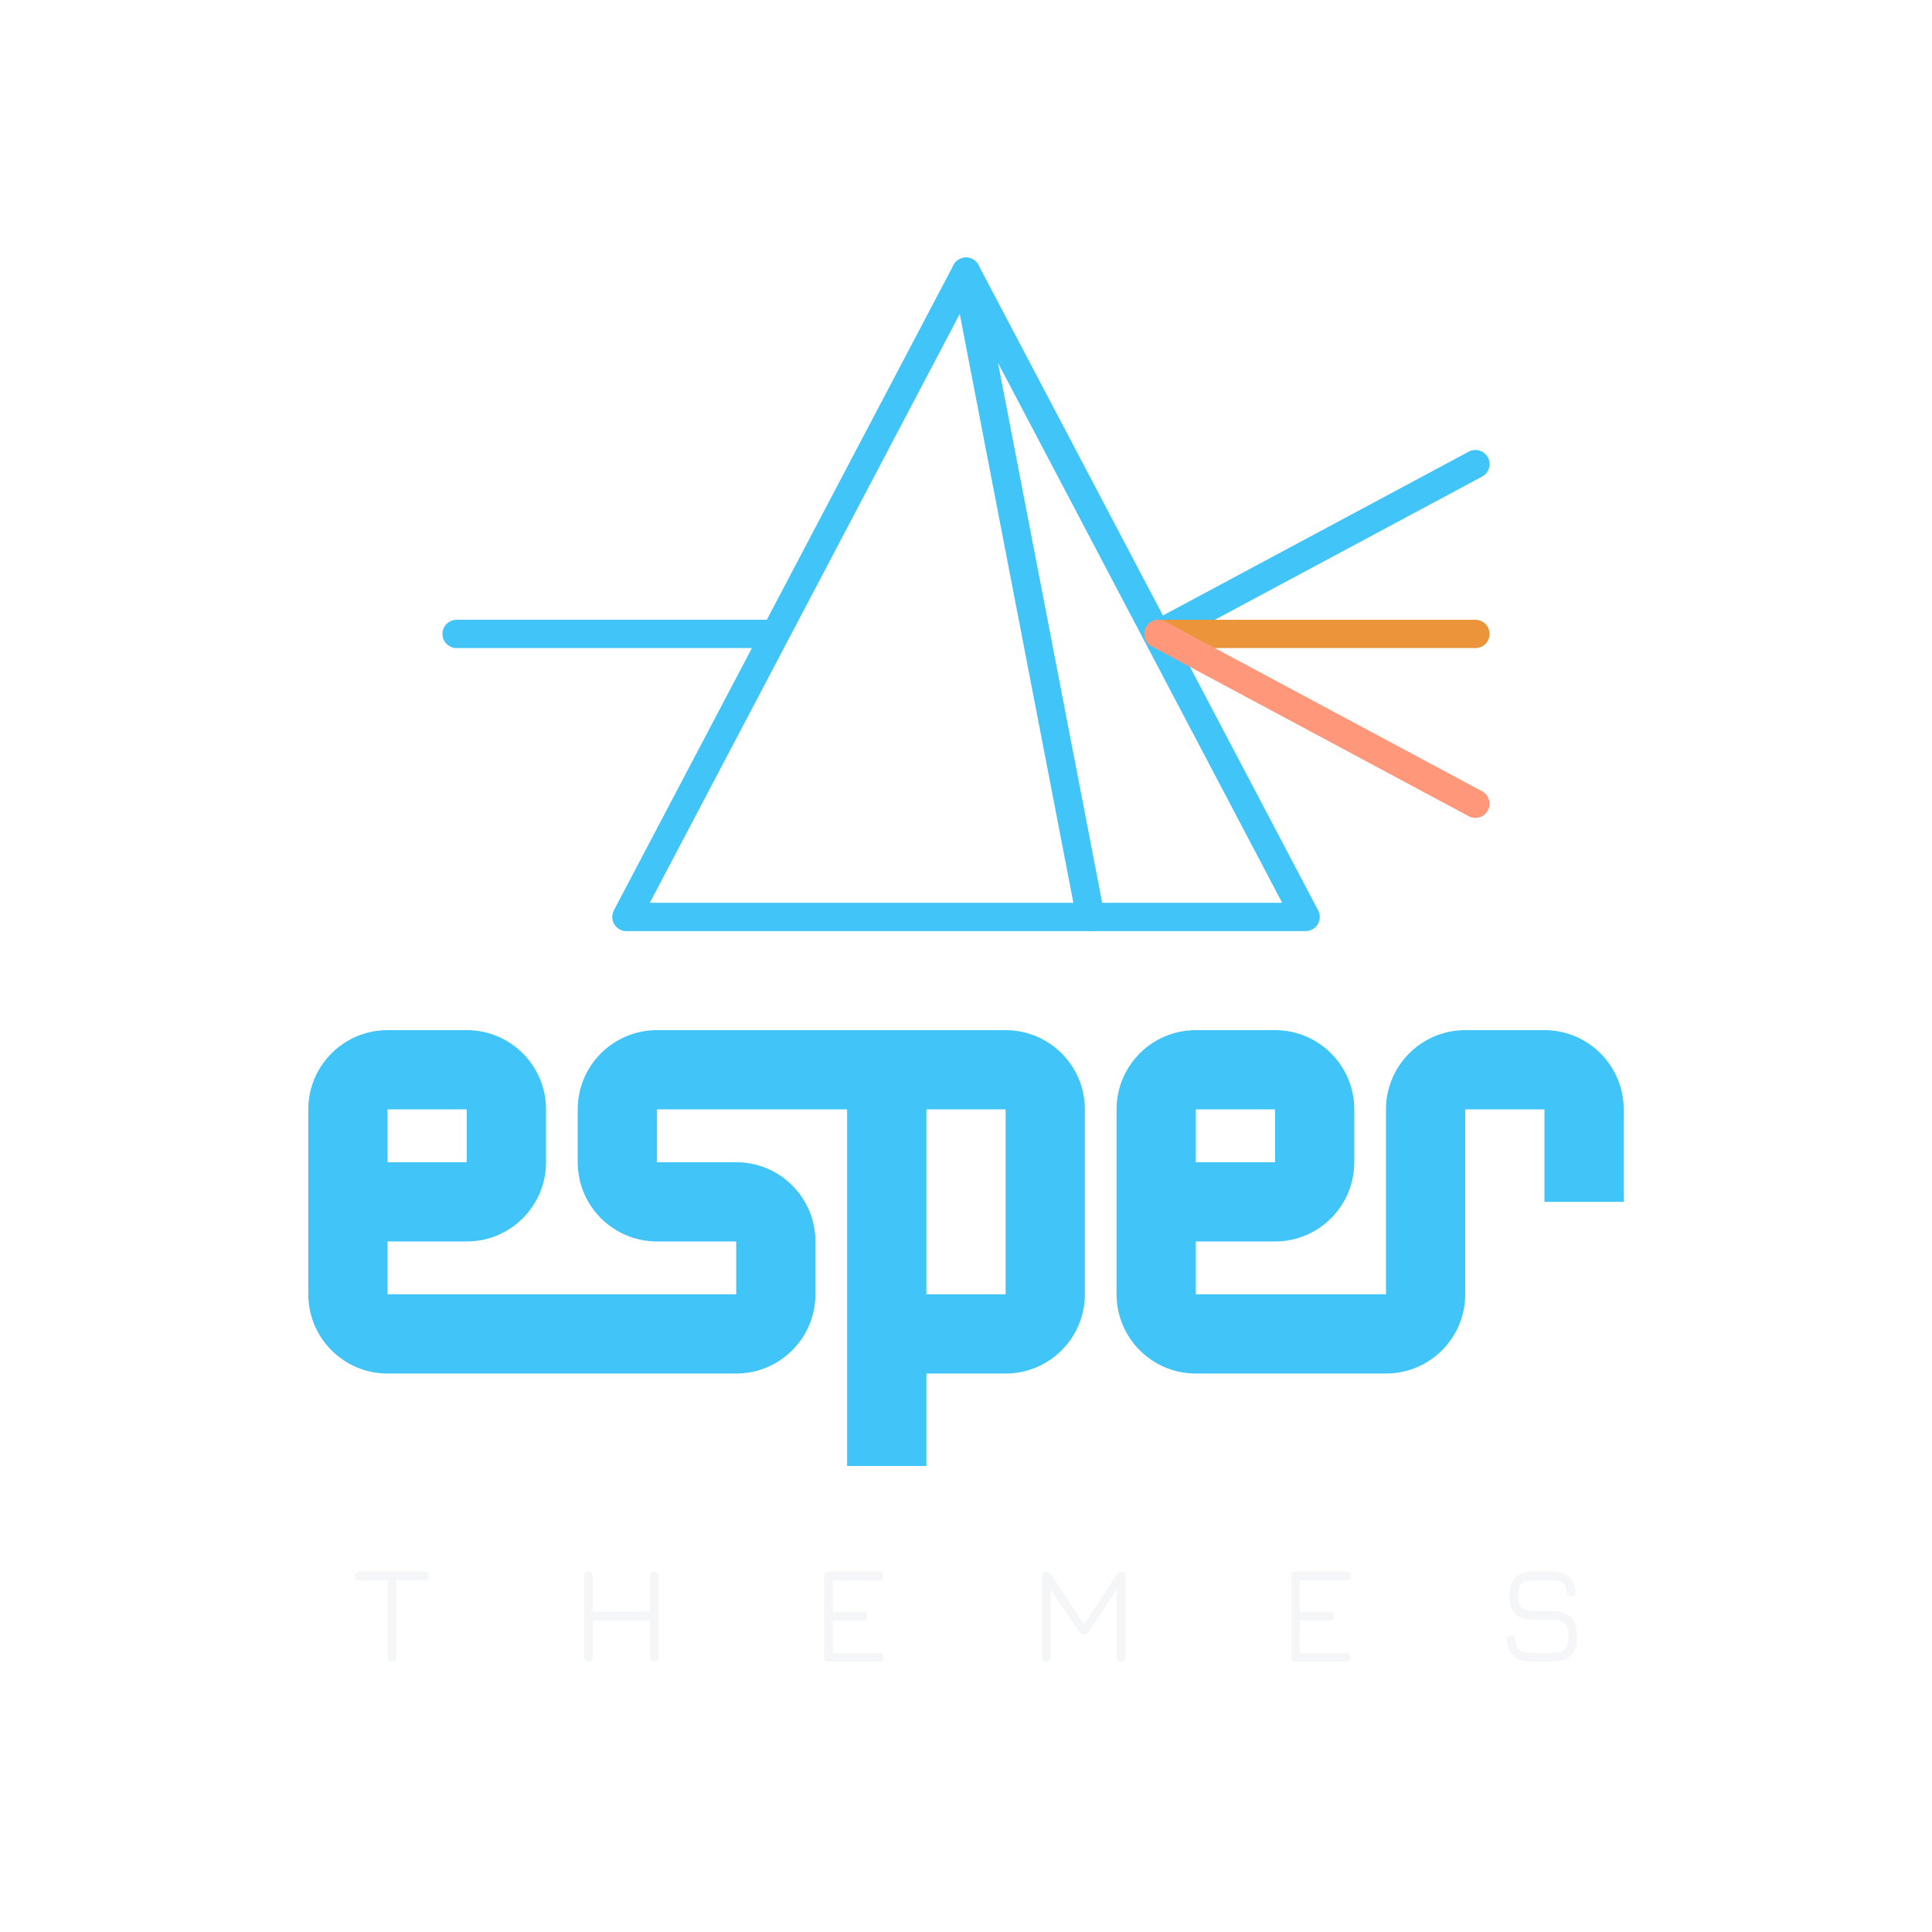
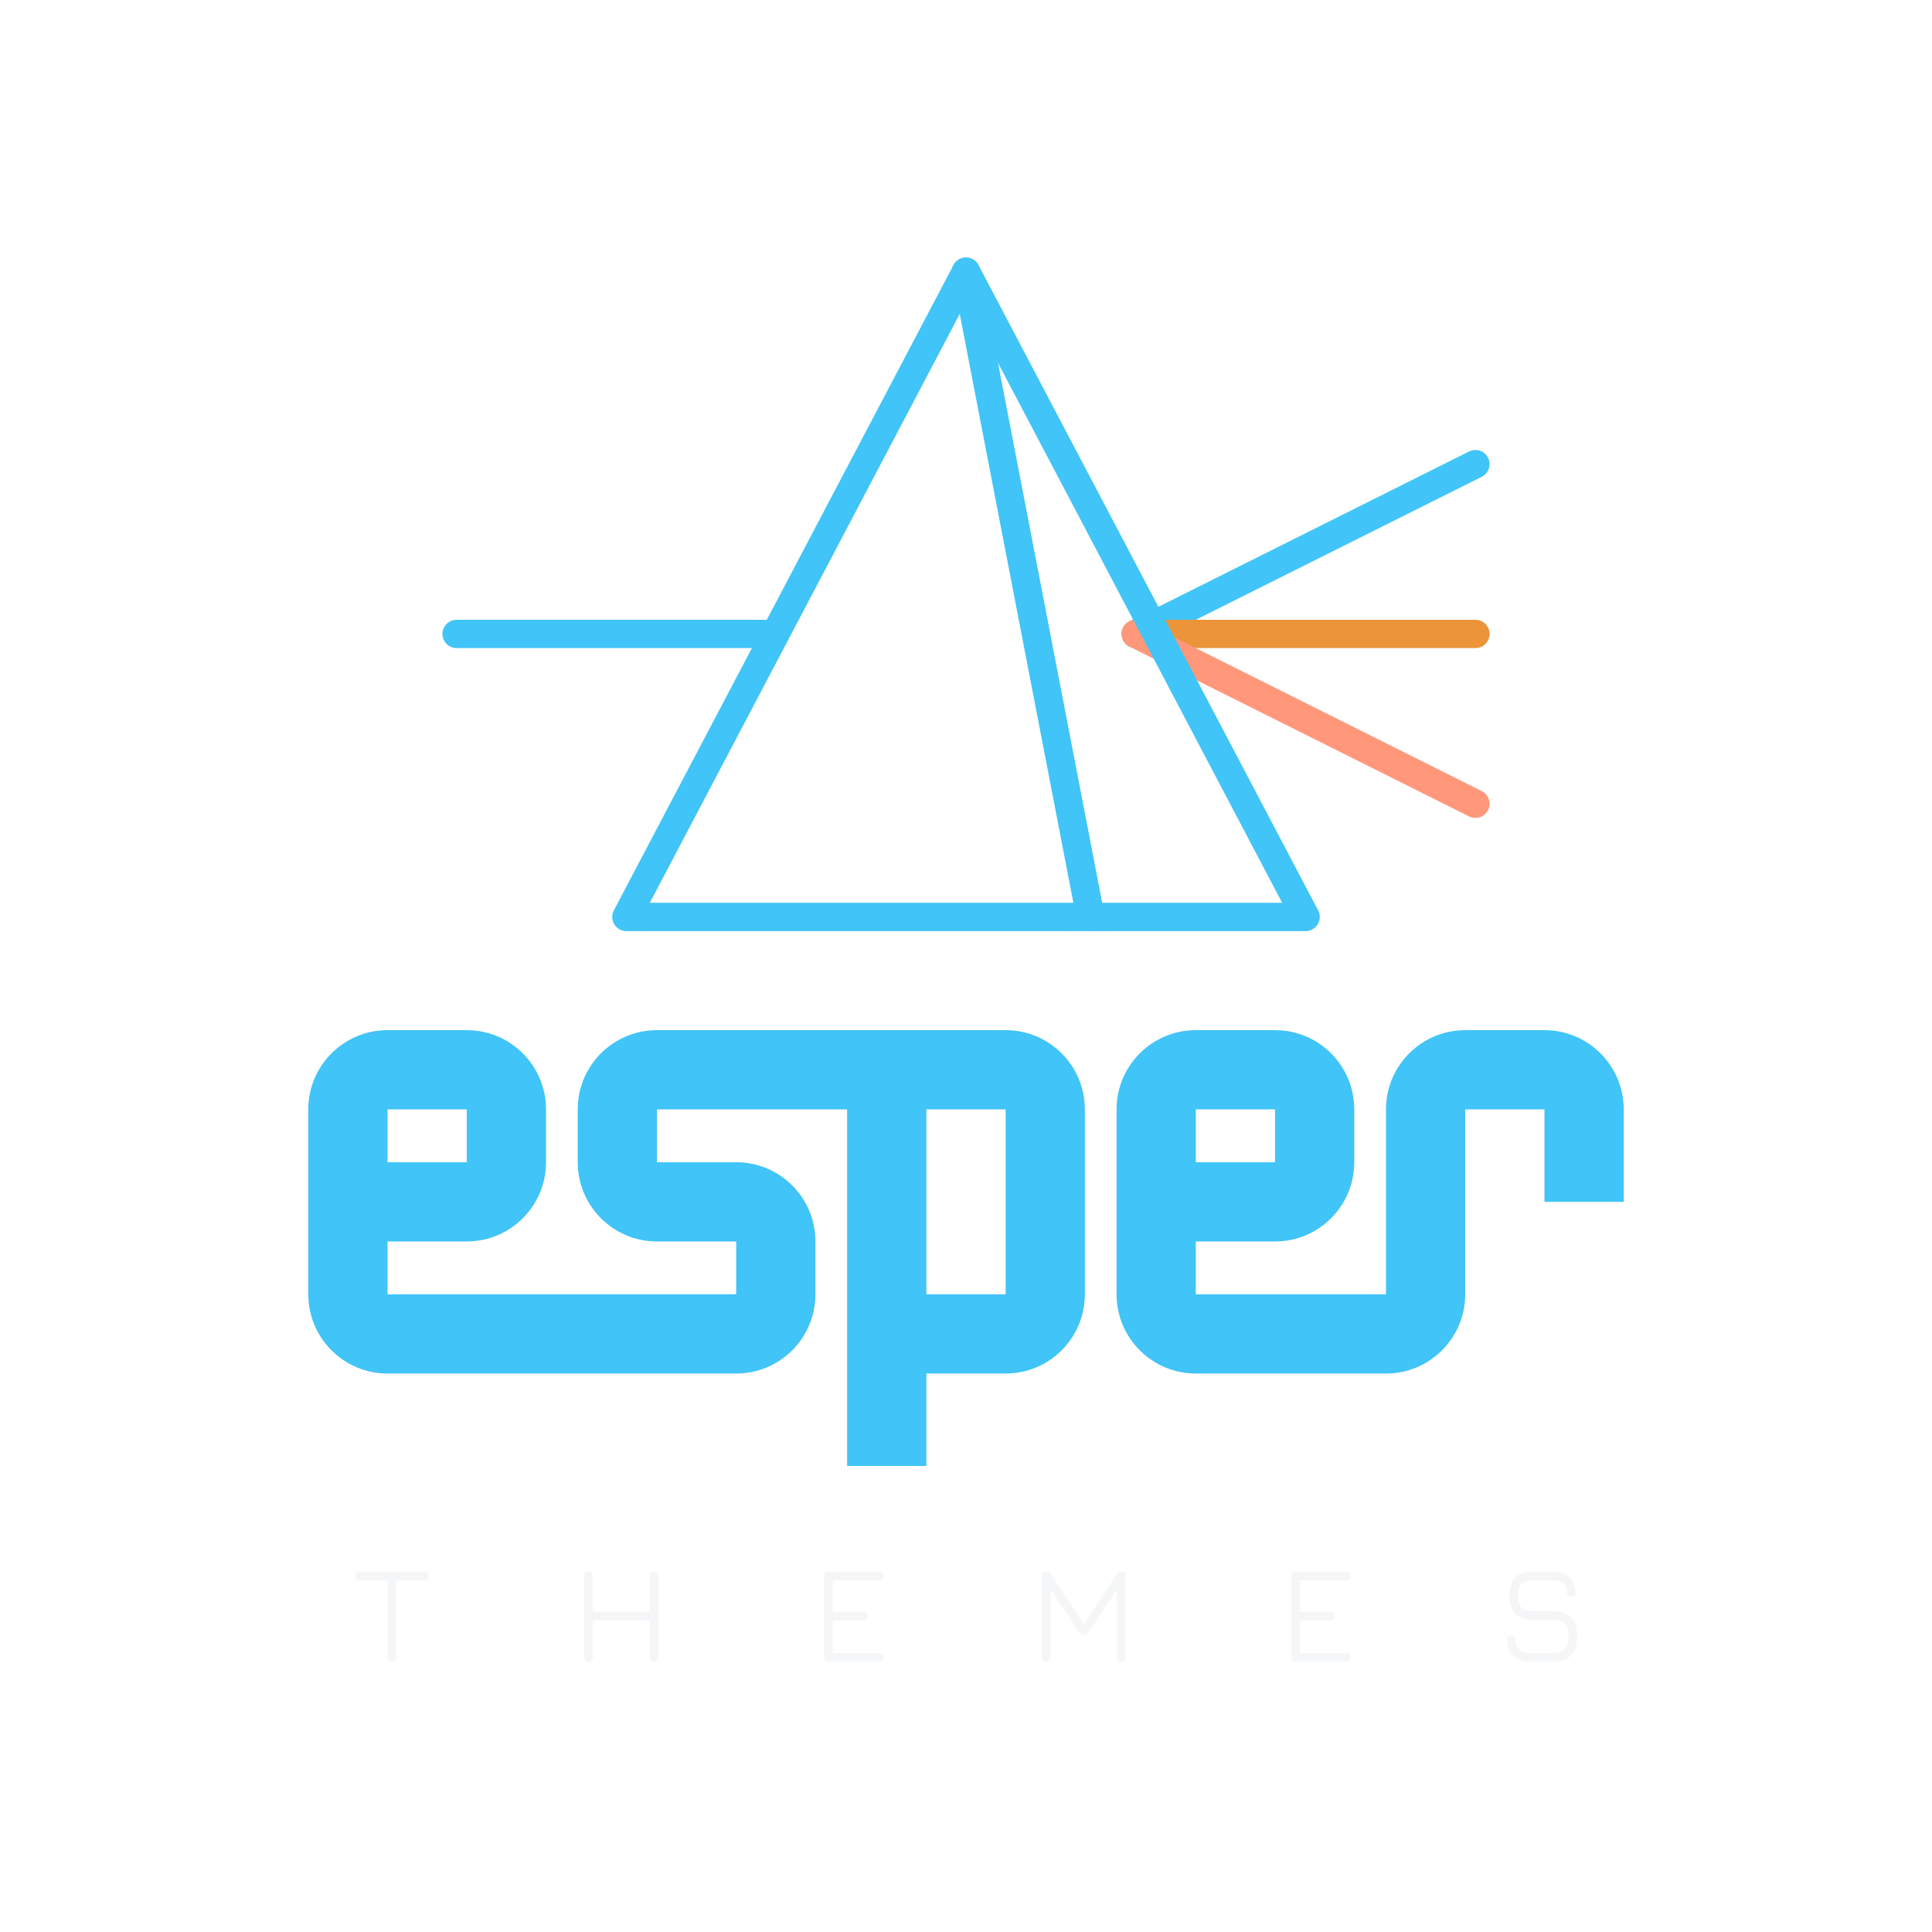
<svg xmlns="http://www.w3.org/2000/svg" viewBox="0 0 1024 1024" role="img" aria-label="Esper Themes">
  <g transform="translate(212 36) scale(3)" fill="none" stroke="#41C4F7" stroke-width="5" stroke-linejoin="round" stroke-linecap="round">
+     <line x1="130" y1="100" x2="190" y2="70" stroke="#41C4F7" />
+     <line x1="130" y1="100" x2="190" y2="100" stroke="#EB943A" />
+     <line x1="130" y1="100" x2="190" y2="130" stroke="#FF977B" />
+     <line x1="10" y1="100" x2="66" y2="100" />
    <polygon points="100,36 40,150 160,150" />
    <line x1="100" y1="36" x2="122" y2="150" />
-     <line x1="10" y1="100" x2="66" y2="100" />
-     <line x1="134" y1="100" x2="190" y2="70" stroke="#41C4F7" />
-     <line x1="134" y1="100" x2="190" y2="100" stroke="#EB943A" />
-     <line x1="134" y1="100" x2="190" y2="130" stroke="#FF977B" />
  </g>
  <g transform="translate(30.4 567) scale(1.4)">
    <g fill="#41C4F7">
      <path d="M110.0,65.0 L155.0,65.0 A30,30 0 0 0 185.0,35.0 L185.0,15.0 A30,30 0 0 0 155.0,-15.0 L125.0,-15.0 A30,30 0 0 0 95.0,15.0 L95.0,85.0 A30,30 0 0 0 125.0,115.0 L257.0,115.0 A30,30 0 0 0 287.0,85.0 L287.0,65.0 A30,30 0 0 0 257.0,35.0 L227.0,35.0 L227.0,15.0 L359.0,15.0 L359.0,85.0 L314.0,85.0 L314.0,115.0 L359.0,115.0 A30,30 0 0 0 389.0,85.0 L389.0,15.0 A30,30 0 0 0 359.0,-15.0 L227.0,-15.0 A30,30 0 0 0 197.0,15.0 L197.0,35.0 A30,30 0 0 0 227.0,65.0 L257.0,65.0 L257.0,85.0 L125.0,85.0 L125.0,15.0 L155.0,15.0 L155.0,35.0 L110.0,35.0 Z" />
      <rect x="299.0" y="0" width="30" height="150" />
      <path d="M416.0,65.0 L461.0,65.0 A30,30 0 0 0 491.0,35.0 L491.0,15.0 A30,30 0 0 0 461.0,-15.0 L431.0,-15.0 A30,30 0 0 0 401.0,15.0 L401.0,85.0 A30,30 0 0 0 431.0,115.0 L503.0,115.0 A30,30 0 0 0 533.0,85.0 L533.0,15.0 L563.0,15.0 L563.0,50.0 L593.0,50.0 L593.0,15.0 A30,30 0 0 0 563.0,-15.0 L533.0,-15.0 A30,30 0 0 0 503.0,15.0 L503.0,85.0 L431.0,85.0 L431.0,15.0 L461.0,15.0 L461.0,35.0 L416.0,35.0 Z" />
    </g>
    <path fill="#F3F4F7" fill-opacity="0.85" transform="translate(111.51 224.09)" d="M15.16 0.03L15.16 0.03Q14.38 0.03 13.95-0.40Q13.52-0.83 13.52-1.61L13.52-1.61L13.52-30.81L2.78-30.81Q2.00-30.81 1.57-31.24Q1.14-31.67 1.14-32.45L1.14-32.45Q1.14-33.23 1.57-33.66Q2.00-34.09 2.78-34.09L2.78-34.09L27.53-34.09Q28.31-34.09 28.74-33.66Q29.17-33.23 29.17-32.45L29.17-32.45Q29.17-31.67 28.74-31.24Q28.31-30.81 27.53-30.81L27.53-30.81L16.80-30.81L16.80-1.61Q16.80-0.86 16.37-0.42Q15.94 0.03 15.16 0.03ZM89.59 0L89.59 0Q88.89 0 88.42-0.47Q87.95-0.94 87.95-1.64L87.95-1.64L87.95-32.45Q87.95-33.15 88.42-33.62Q88.89-34.09 89.59-34.09L89.59-34.09Q90.29-34.09 90.76-33.62Q91.23-33.15 91.23-32.45L91.23-32.45L91.23-18.90L112.83-18.90L112.83-32.45Q112.83-33.15 113.30-33.62Q113.77-34.09 114.47-34.09L114.47-34.09Q115.17-34.09 115.64-33.62Q116.11-33.15 116.11-32.45L116.11-32.45L116.11-1.64Q116.11-0.94 115.64-0.47Q115.17 0 114.47 0L114.47 0Q113.77 0 113.30-0.47Q112.83-0.94 112.83-1.64L112.83-1.64L112.83-15.63L91.23-15.63L91.23-1.64Q91.23-0.94 90.76-0.47Q90.29 0 89.59 0ZM199.64 0L180.43 0Q178.79 0 178.79-1.64L178.79-1.64L178.79-32.45Q178.79-34.09 180.43-34.09L180.43-34.09L199.64-34.09Q201.28-34.09 201.28-32.45L201.28-32.45Q201.28-30.81 199.64-30.81L199.64-30.81L182.07-30.81L182.07-18.88L193.51-18.88Q195.15-18.88 195.15-17.24L195.15-17.24Q195.15-15.60 193.51-15.60L193.51-15.60L182.07-15.60L182.07-3.28L199.64-3.28Q201.28-3.28 201.28-1.64L201.28-1.64Q201.28 0 199.64 0L199.64 0ZM262.92 0L262.92 0Q261.28 0 261.28-1.64L261.28-1.64L261.28-32.45Q261.28-34.09 262.92-34.09L262.92-34.09Q264.07-34.09 264.77-33.02L264.77-33.02L277.48-13.68L276.75-13.57L289.52-33.02Q290.20-34.09 291.50-34.09L291.50-34.09Q292.90-34.09 292.90-32.45L292.90-32.45L292.90-1.64Q292.90 0 291.26 0L291.26 0Q289.62 0 289.62-1.64L289.62-1.64L289.62-29.17L290.61-28.83L278.96-11.28Q278.26-10.22 276.99-10.22L276.99-10.22Q275.97-10.22 275.27-11.28L275.27-11.28L263.62-28.83L264.56-28.52L264.56-1.64Q264.56 0 262.92 0ZM376.43 0L357.22 0Q355.58 0 355.58-1.64L355.58-1.64L355.58-32.45Q355.58-34.09 357.22-34.09L357.22-34.09L376.43-34.09Q378.07-34.09 378.07-32.45L378.07-32.45Q378.07-30.81 376.43-30.81L376.43-30.81L358.86-30.81L358.86-18.88L370.30-18.88Q371.94-18.88 371.94-17.24L371.94-17.24Q371.94-15.60 370.30-15.60L370.30-15.60L358.86-15.60L358.86-3.28L376.43-3.28Q378.07-3.28 378.07-1.64L378.07-1.64Q378.07 0 376.43 0L376.43 0ZM454.25-0.03L446.76-0.03Q442.18-0.03 439.85-2.00Q437.53-3.98 437.22-8.19L437.22-8.19Q437.16-9.00 437.61-9.44Q438.05-9.88 438.83-9.88L438.83-9.88Q439.61-9.88 440.01-9.46Q440.41-9.05 440.52-8.27L440.52-8.27Q440.70-5.49 442.10-4.39Q443.51-3.30 446.76-3.30L446.76-3.30L454.25-3.30Q457.83-3.30 459.20-4.67Q460.56-6.03 460.56-9.57L460.56-9.57Q460.56-13.16 459.17-14.52Q457.78-15.89 454.25-15.89L454.25-15.89L447.36-15.89Q442.65-15.89 440.44-18.11Q438.23-20.33 438.23-25.01L438.23-25.01Q438.23-29.69 440.43-31.89Q442.62-34.09 447.30-34.09L447.30-34.09L454.22-34.09Q458.51-34.09 460.71-32.23Q462.90-30.37 463.22-26.42L463.22-26.42Q463.29-25.64 462.85-25.18Q462.41-24.73 461.60-24.73L461.60-24.73Q460.85-24.73 460.43-25.16Q460.02-25.58 459.94-26.34L459.94-26.34Q459.73-28.86 458.43-29.84Q457.13-30.81 454.22-30.81L454.22-30.81L447.30-30.81Q443.98-30.81 442.74-29.55Q441.51-28.29 441.51-25.01L441.51-25.01Q441.51-21.74 442.77-20.45Q444.03-19.16 447.36-19.16L447.36-19.16L454.25-19.16Q459.16-19.16 461.50-16.84Q463.84-14.51 463.84-9.57L463.84-9.57Q463.84-4.65 461.51-2.34Q459.19-0.03 454.25-0.03L454.25-0.03Z" />
  </g>
</svg>
